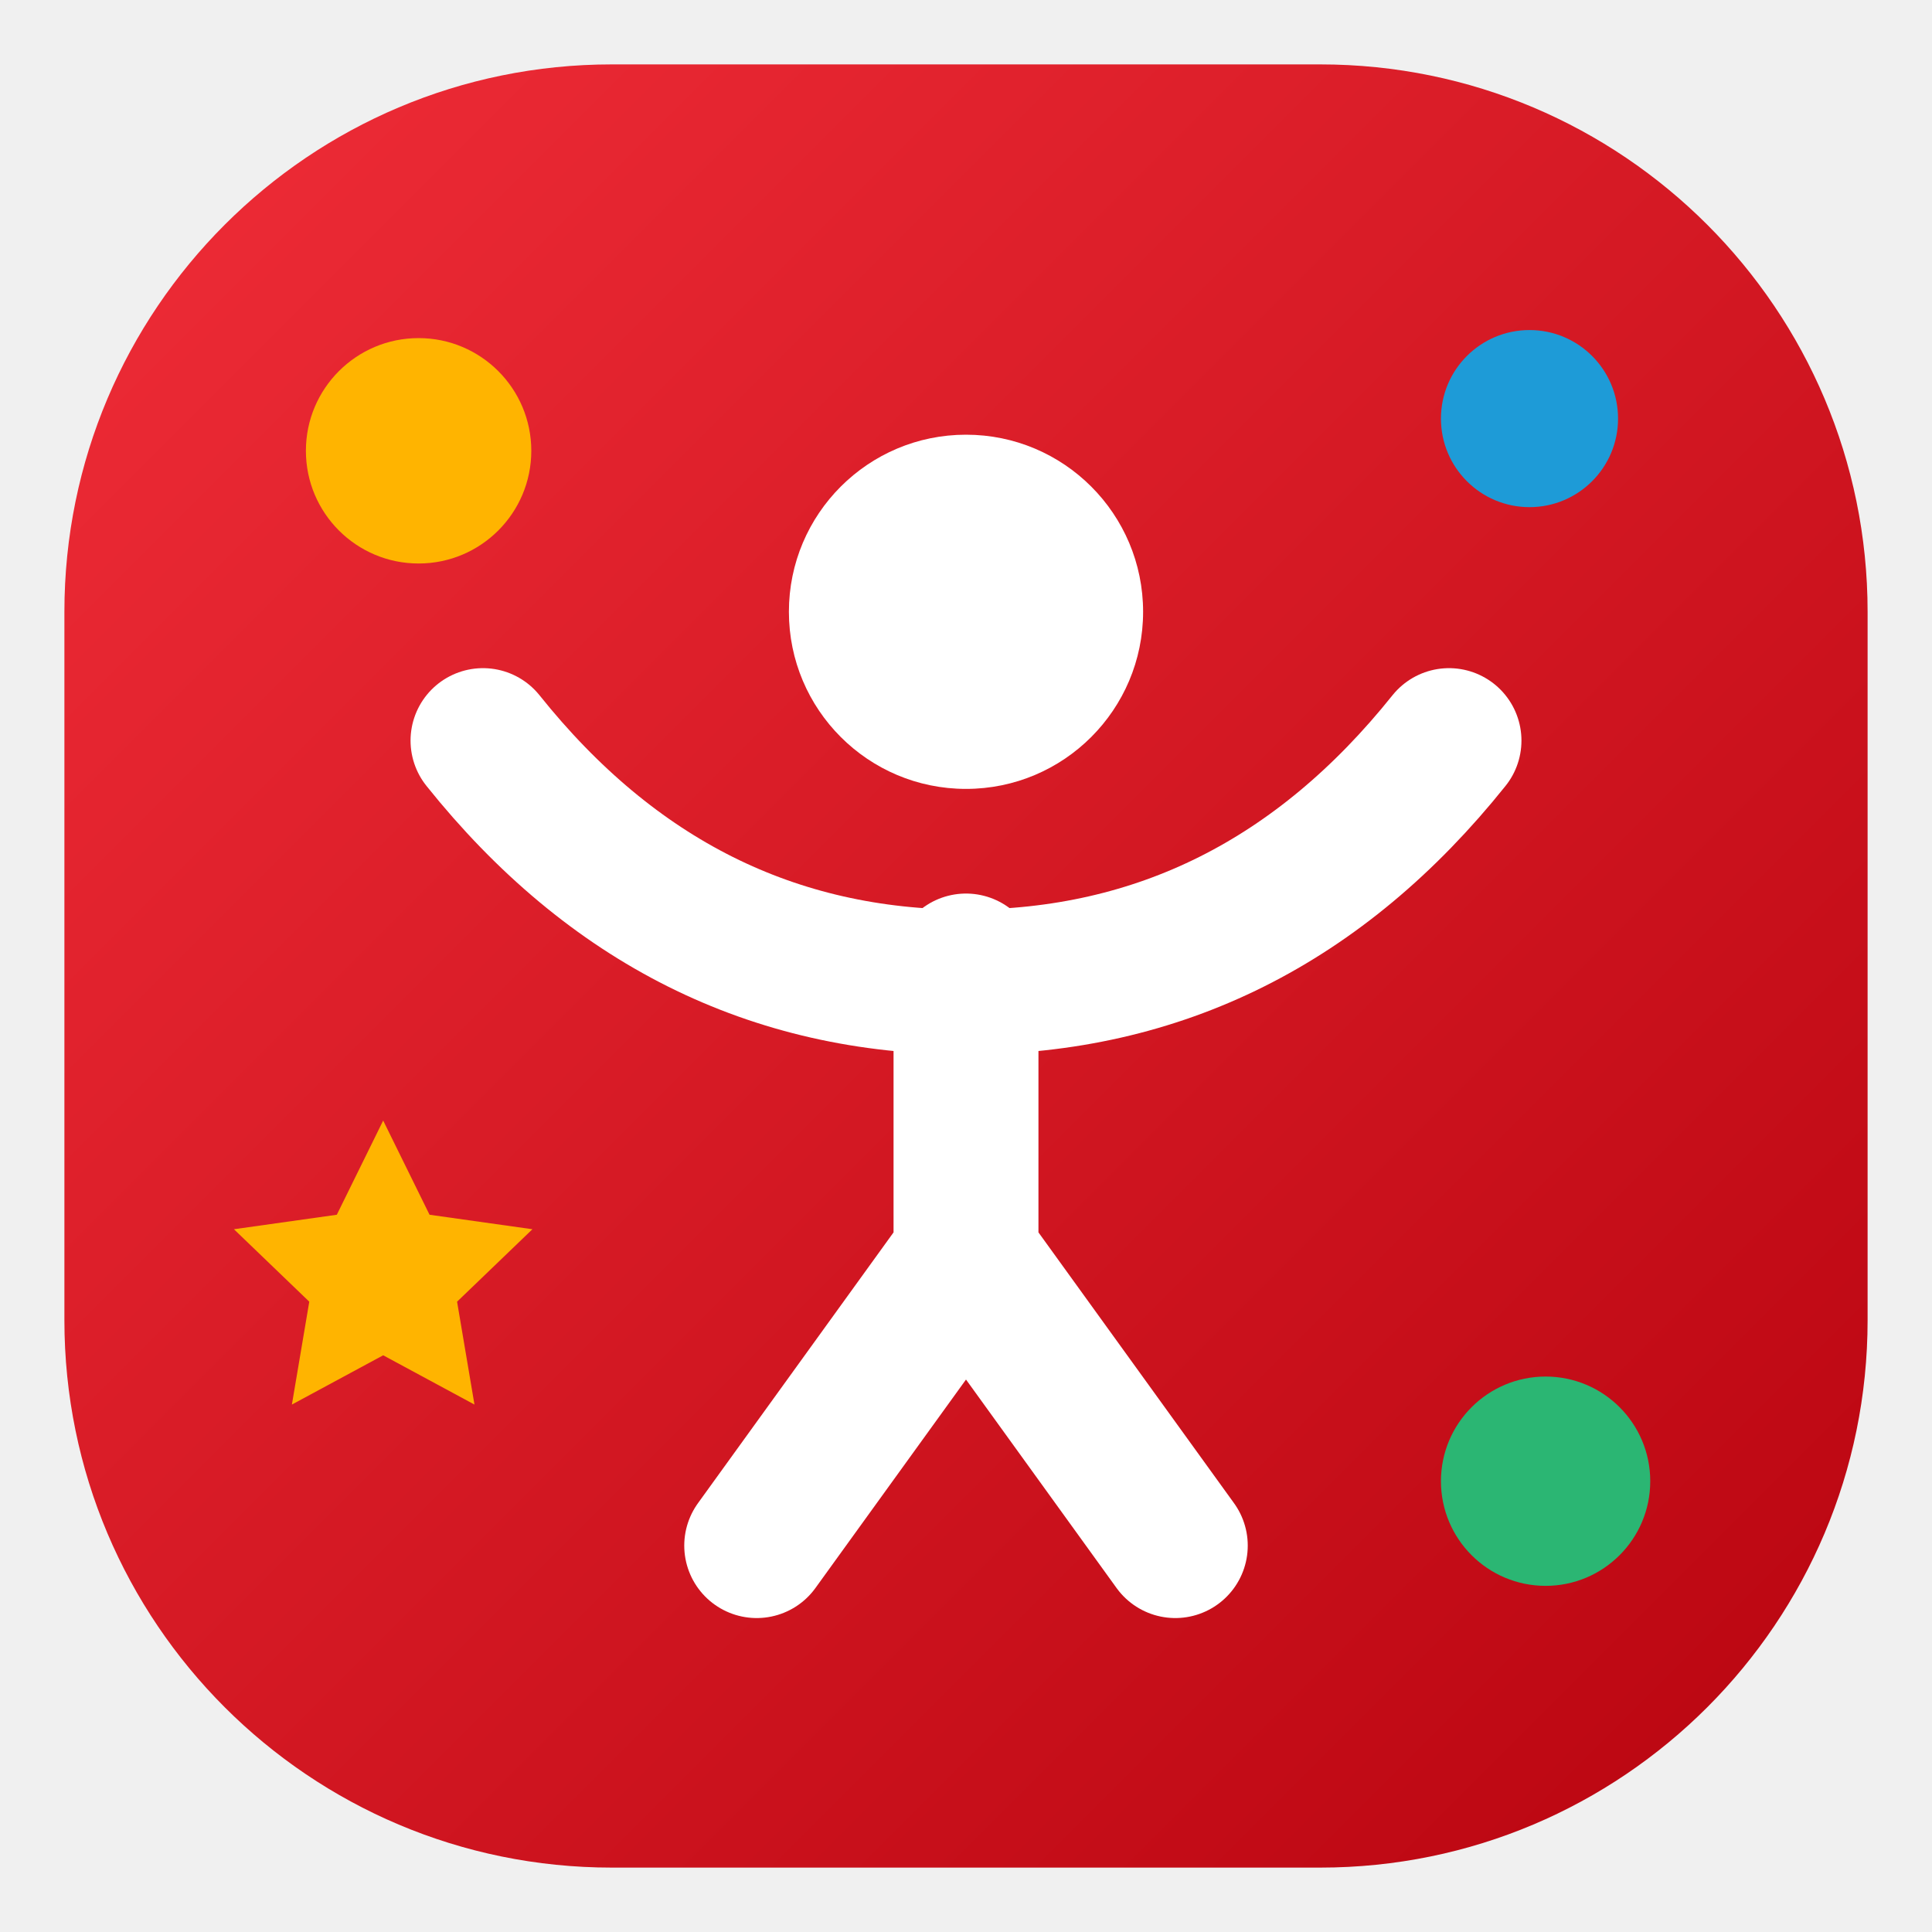
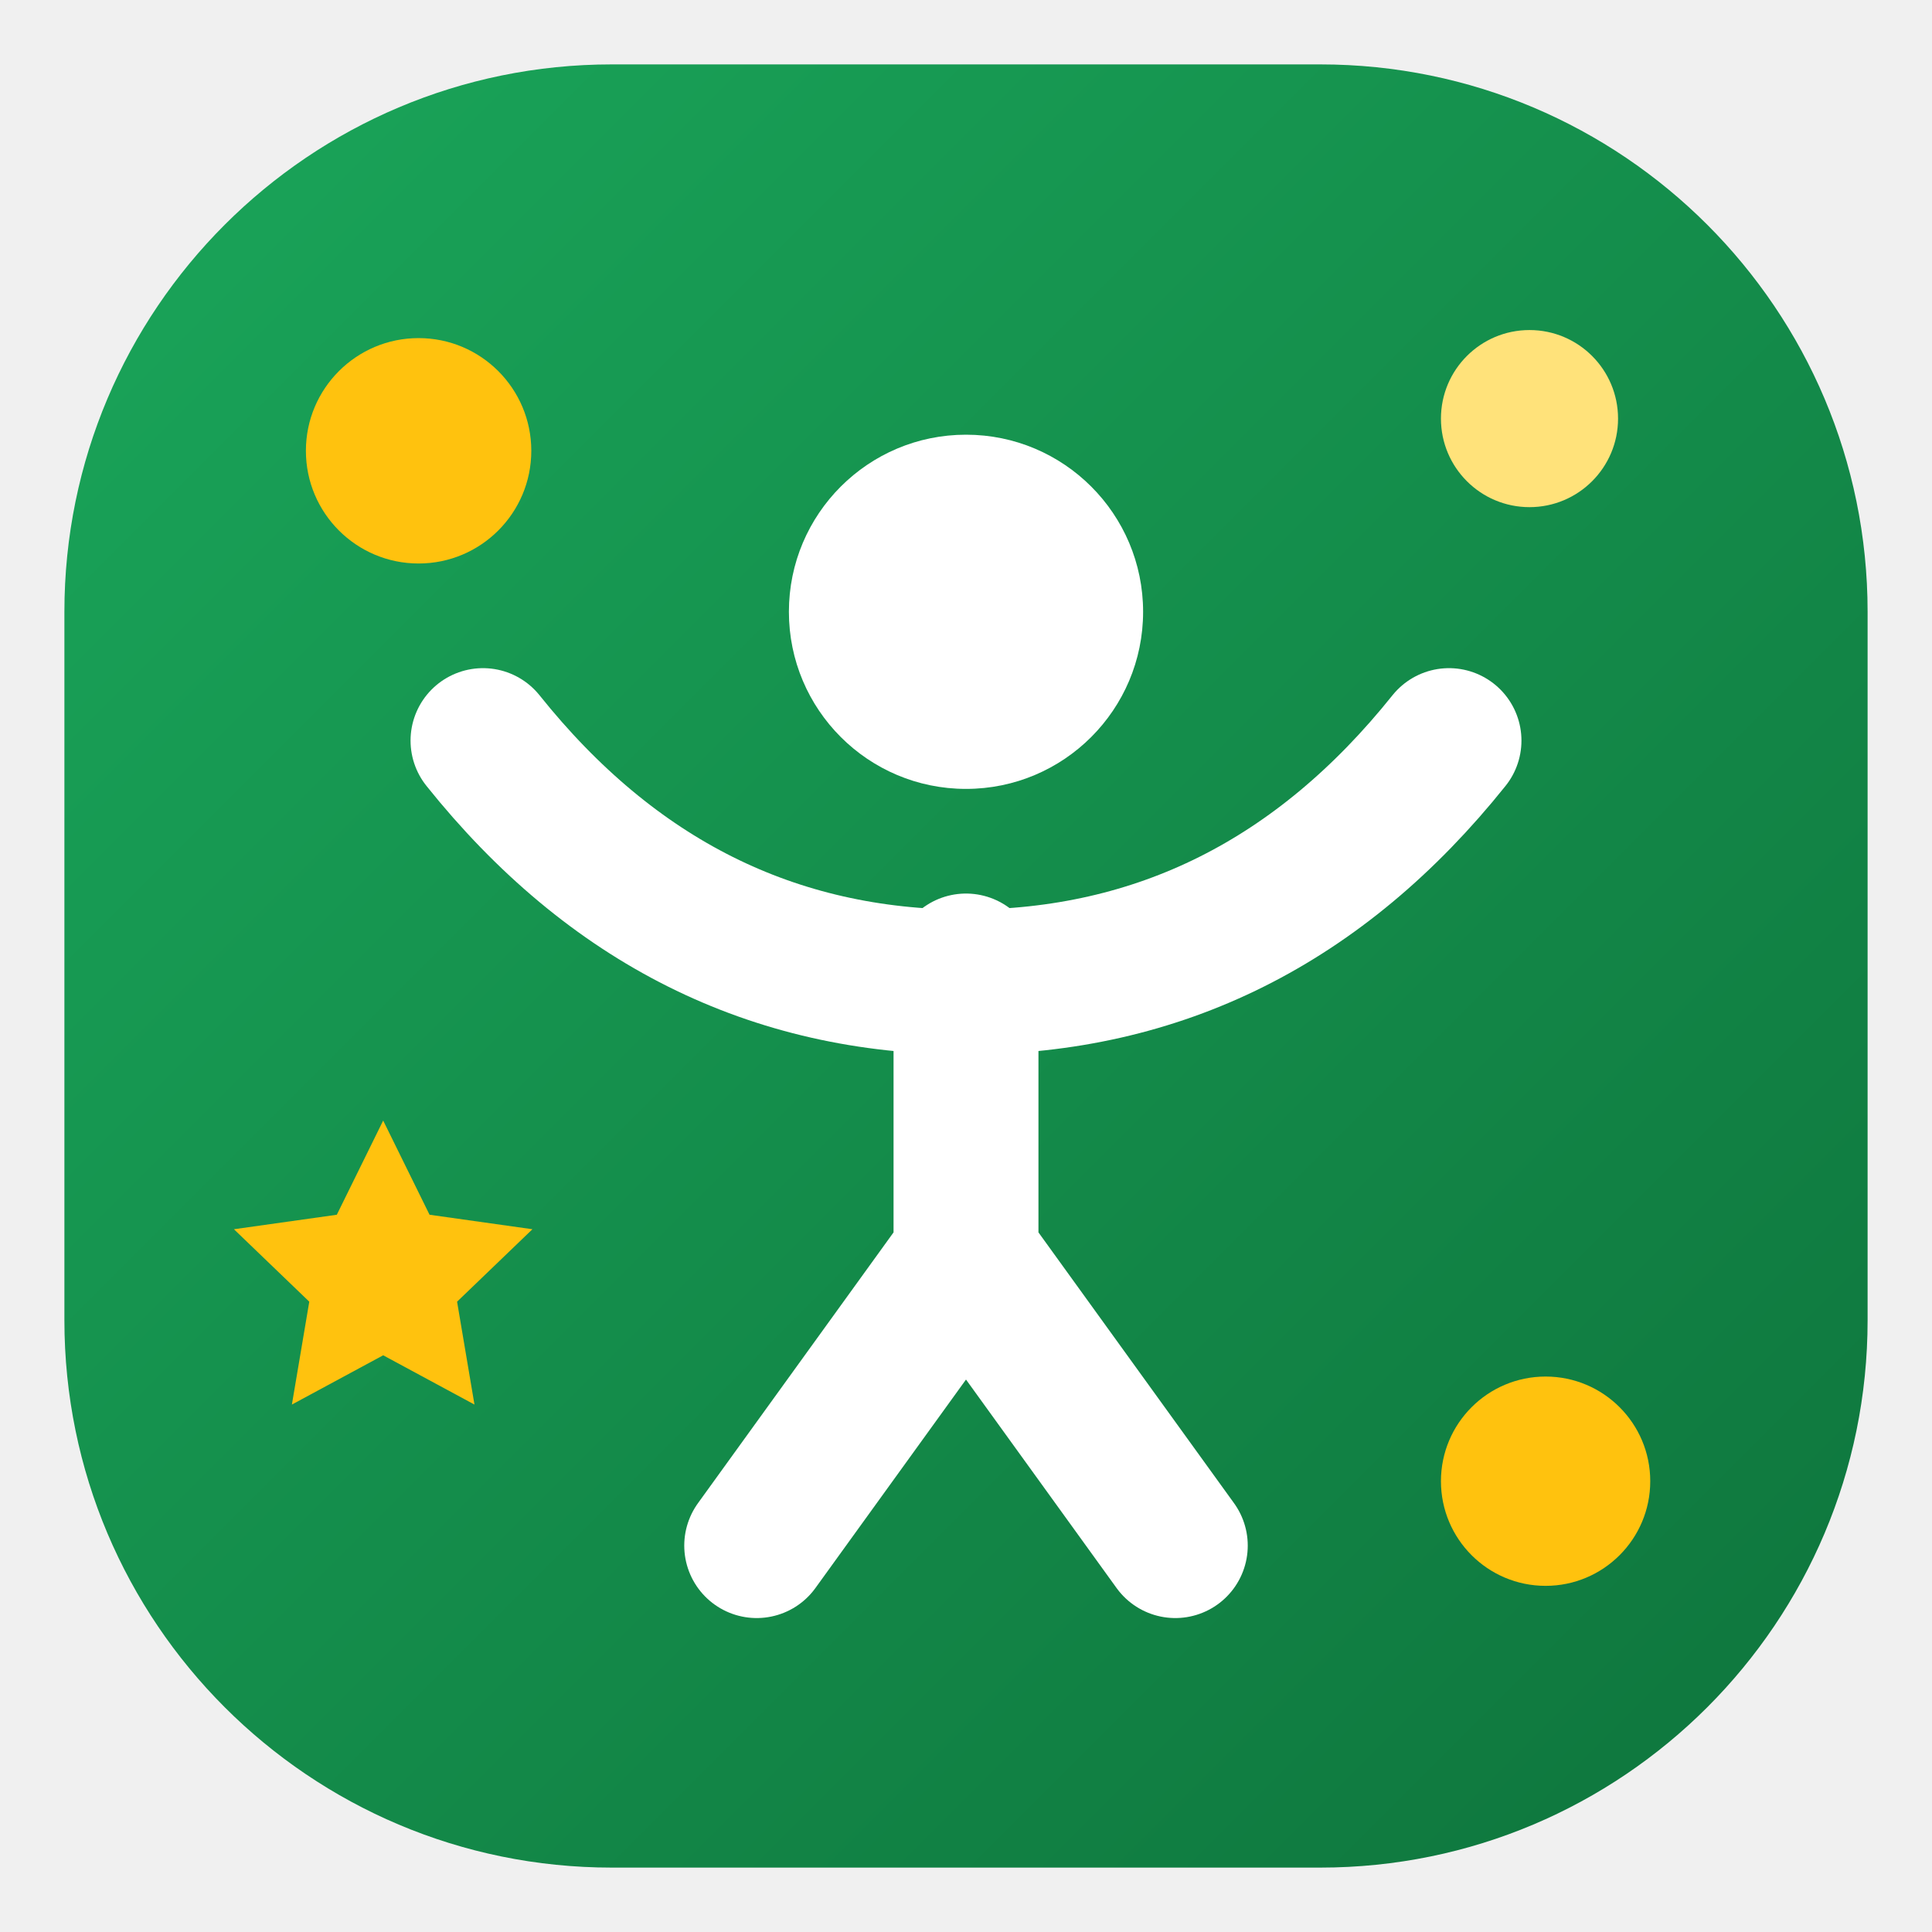
<svg xmlns="http://www.w3.org/2000/svg" viewBox="0 0 120 120" role="img" aria-label="ONET Teboulba">
  <defs>
    <linearGradient id="g" x1="0" y1="0" x2="1" y2="1">
-       <stop offset="0" stop-color="#F02D38" />
-       <stop offset="1" stop-color="#B8040F" />
+       <stop offset="0" stop-color="#1AA65A" />
+       <stop offset="1" stop-color="#0E743C" />
    </linearGradient>
  </defs>
  <rect x="4" y="4" width="112" height="112" rx="34" fill="url(#g)" />
  <circle cx="60" cy="38" r="11" fill="#fff" />
  <path d="M30 46c8 10 18 15 30 15s22-5 30-15" fill="none" stroke="#fff" stroke-width="9" stroke-linecap="round" />
  <path d="M60 60v18M60 78l-13 18M60 78l13 18" fill="none" stroke="#fff" stroke-width="9" stroke-linecap="round" stroke-linejoin="round" />
-   <circle cx="26" cy="28" r="7" fill="#FFB400" />
-   <circle cx="95" cy="26" r="5.5" fill="#1E9BD7" />
-   <circle cx="96" cy="92" r="6.5" fill="#2BB673" />
-   <path d="M22 84l3.2 6.5 7.1 1-5.2 5 1.2 7.1-6.3-3.4-6.3 3.4 1.2-7.1-5.2-5 7.1-1z" fill="#FFB400" transform="translate(4 -6) scale(.9)" />
+   <circle cx="26" cy="28" r="7" fill="#FFC20E" />
+   <circle cx="95" cy="26" r="5.5" fill="#FFE27A" />
+   <circle cx="96" cy="92" r="6.5" fill="#FFC20E" />
+   <path d="M22 84l3.2 6.5 7.1 1-5.2 5 1.2 7.1-6.3-3.4-6.3 3.4 1.2-7.1-5.2-5 7.1-1z" fill="#FFC20E" transform="translate(4 -6) scale(.9)" />
</svg>
